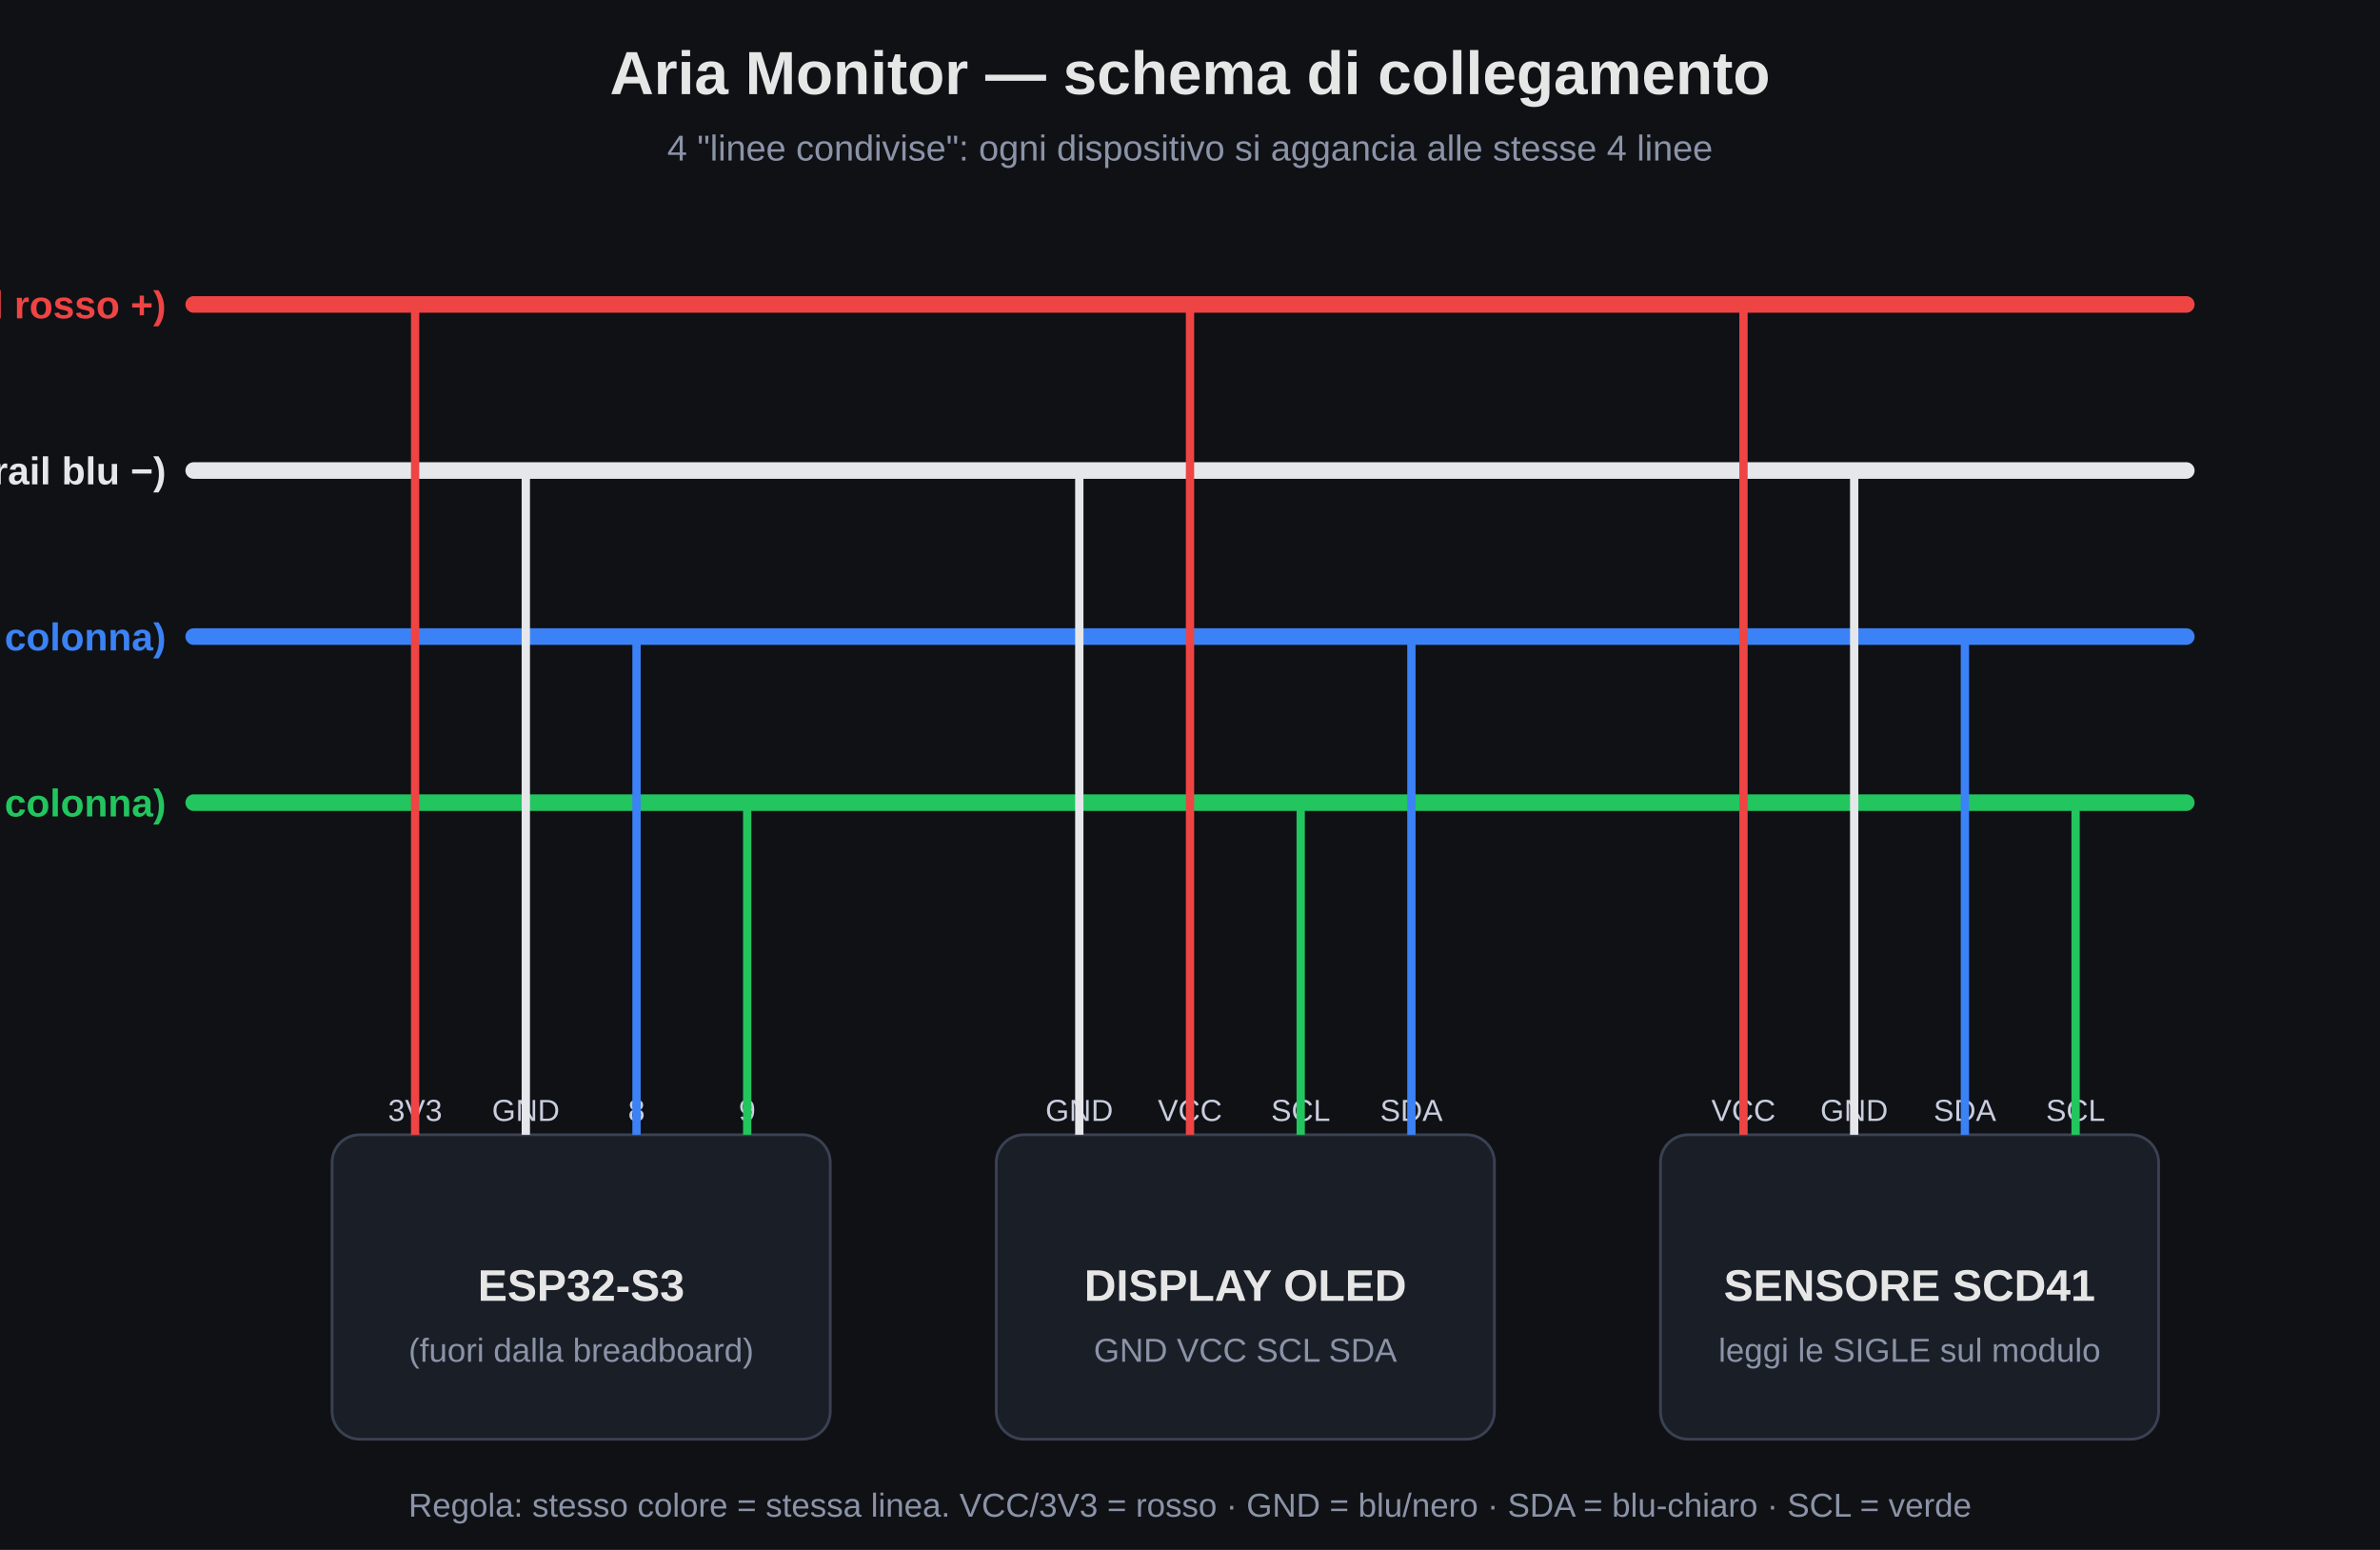
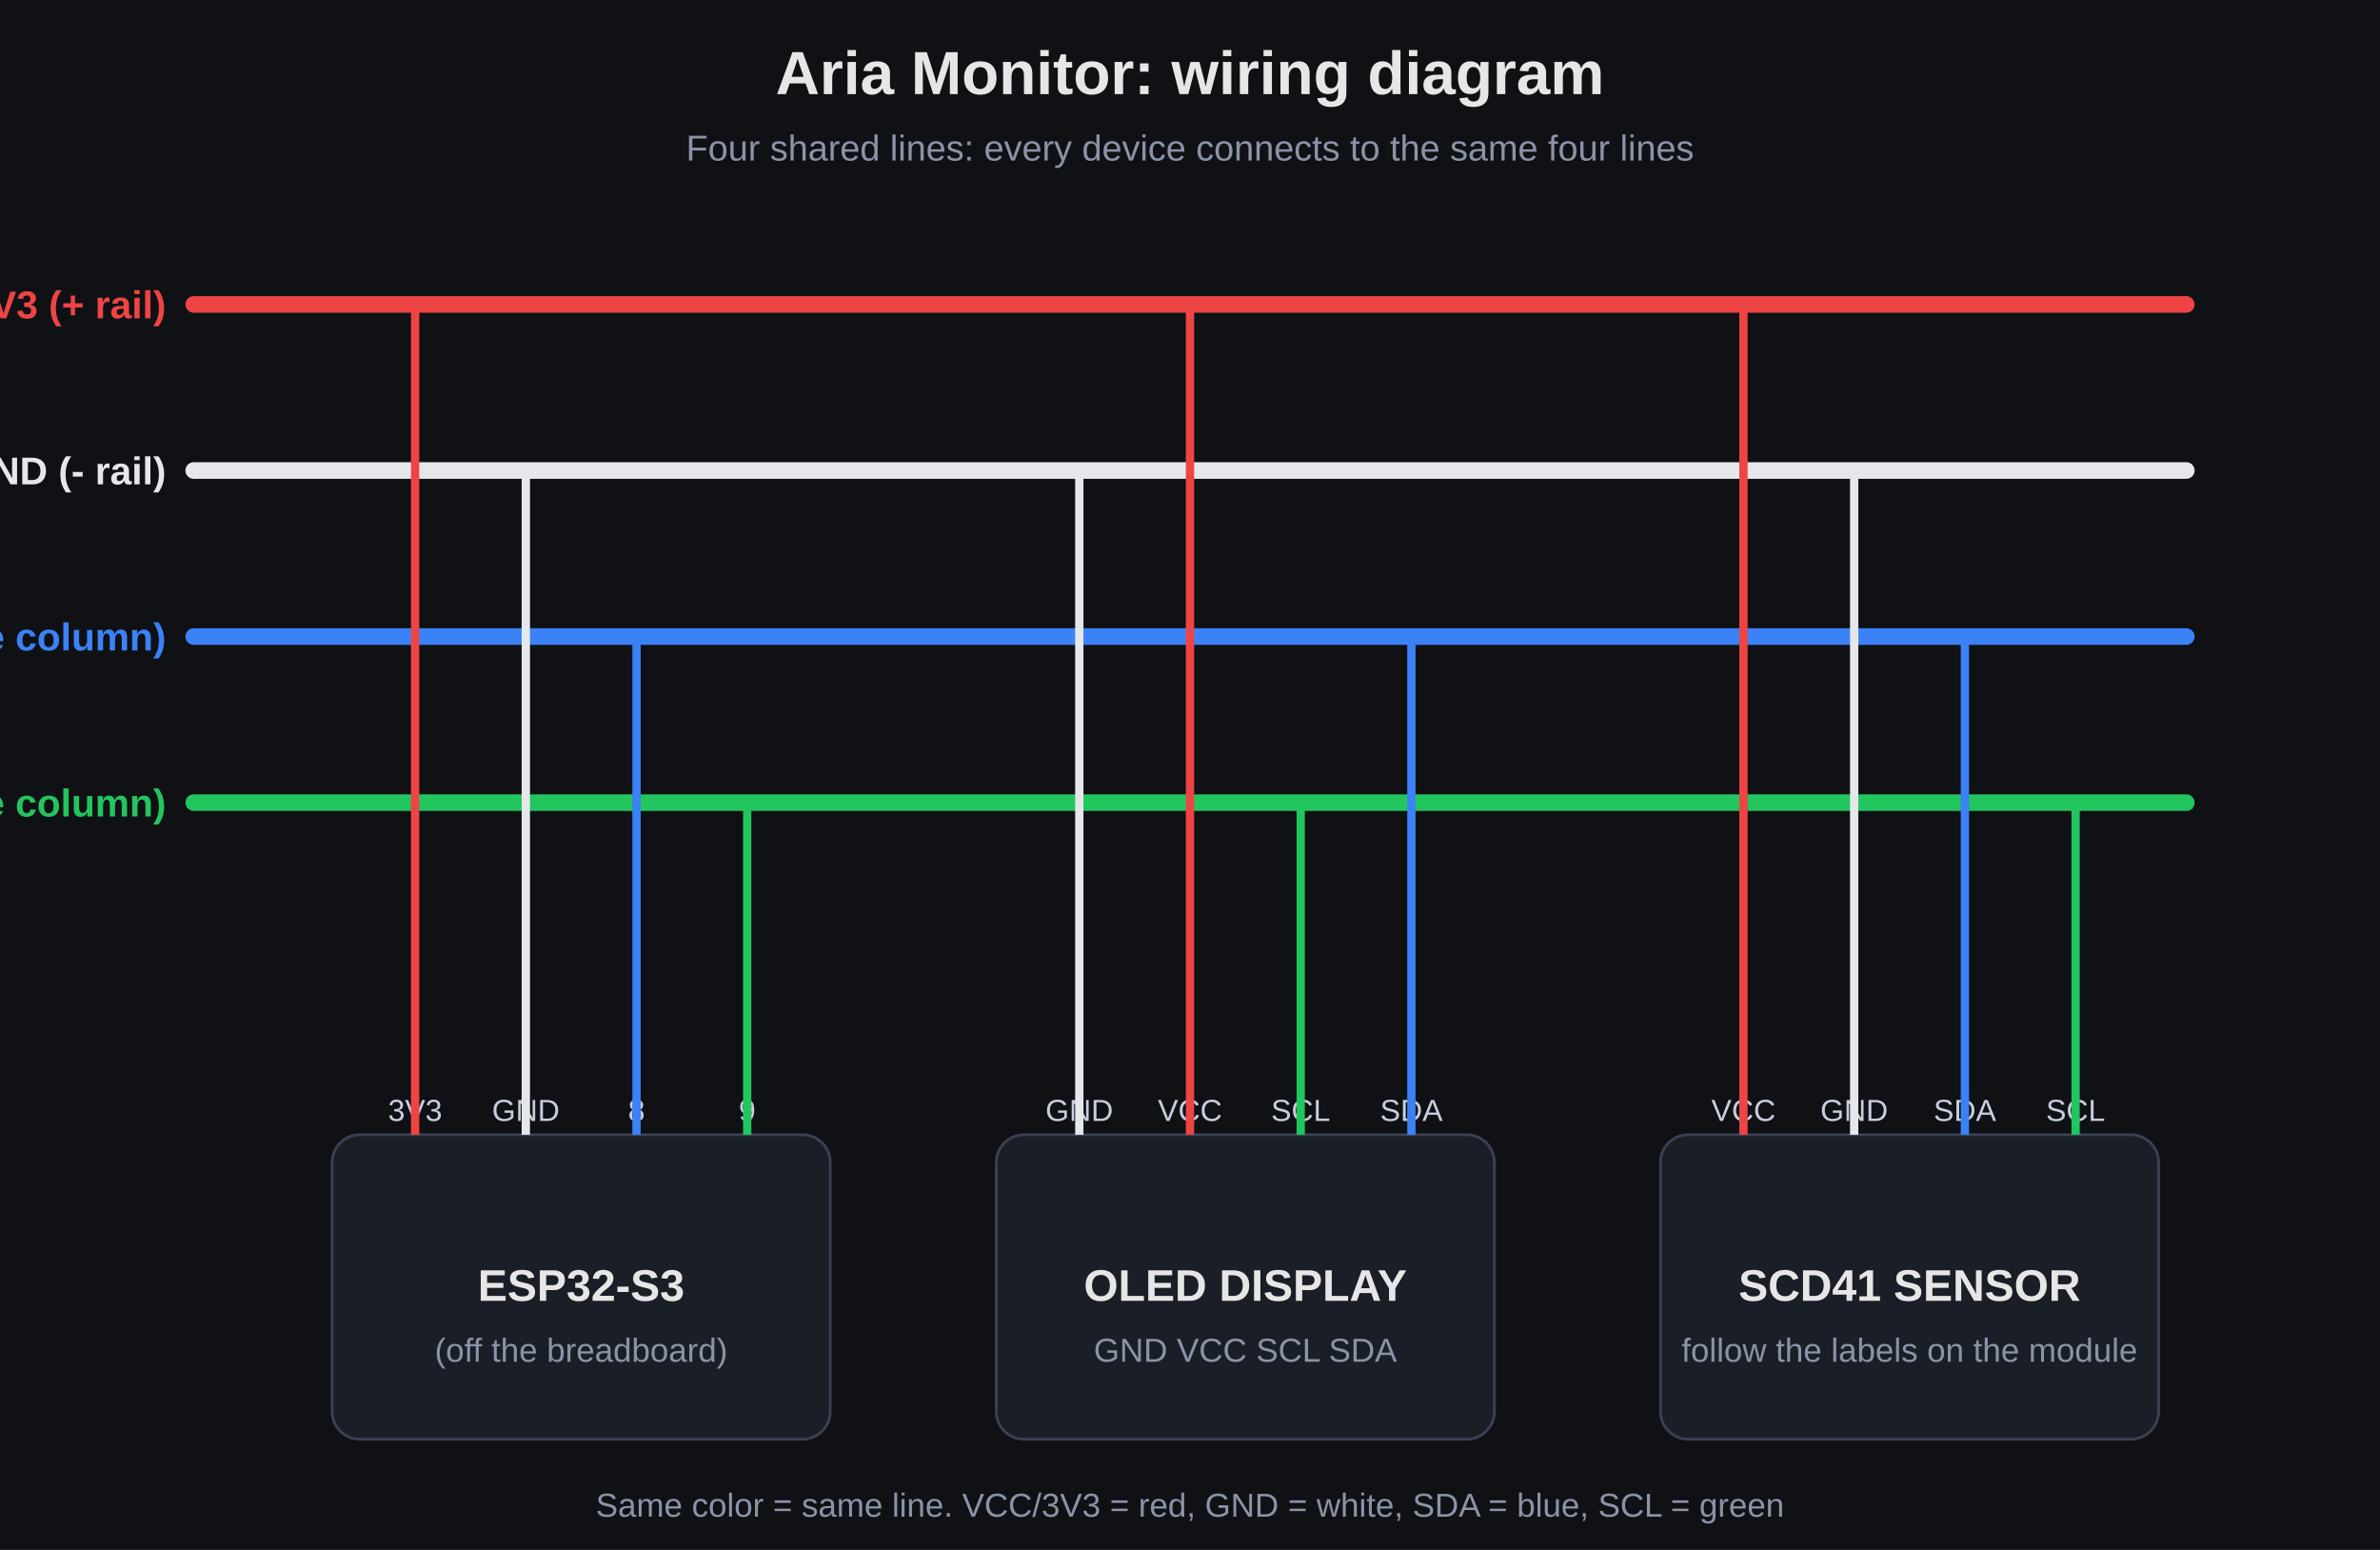
<svg xmlns="http://www.w3.org/2000/svg" viewBox="0 0 860 560" font-family="system-ui,Arial,sans-serif">
  <rect width="860" height="560" fill="#0f1115" />
-   <text x="430" y="34" fill="#e6e6e6" font-size="22" font-weight="700" text-anchor="middle">Aria Monitor — schema di collegamento</text>
-   <text x="430" y="58" fill="#8b93a7" font-size="13" text-anchor="middle">4 "linee condivise": ogni dispositivo si aggancia alle stesse 4 linee</text>
+   <text x="430" y="34" fill="#e6e6e6" font-size="22" font-weight="700" text-anchor="middle">Aria Monitor: wiring diagram</text>
+   <text x="430" y="58" fill="#8b93a7" font-size="13" text-anchor="middle">Four shared lines: every device connects to the same four lines</text>
  <g stroke-width="6" stroke-linecap="round">
    <line x1="70" y1="110" x2="790" y2="110" stroke="#ef4444" />
    <line x1="70" y1="170" x2="790" y2="170" stroke="#e5e7eb" />
    <line x1="70" y1="230" x2="790" y2="230" stroke="#3b82f6" />
    <line x1="70" y1="290" x2="790" y2="290" stroke="#22c55e" />
  </g>
  <g font-size="14" font-weight="700" text-anchor="end">
-     <text x="60" y="115" fill="#ef4444">3V3  (rail rosso +)</text>
-     <text x="60" y="175" fill="#e5e7eb">GND  (rail blu −)</text>
-     <text x="60" y="235" fill="#3b82f6">SDA  (una colonna)</text>
-     <text x="60" y="295" fill="#22c55e">SCL  (una colonna)</text>
+     <text x="60" y="115" fill="#ef4444">3V3  (+ rail)</text>
+     <text x="60" y="175" fill="#e5e7eb">GND  (- rail)</text>
+     <text x="60" y="235" fill="#3b82f6">SDA  (one column)</text>
+     <text x="60" y="295" fill="#22c55e">SCL  (one column)</text>
  </g>
  <g>
    <rect x="120" y="410" width="180" height="110" rx="10" fill="#1a1e27" stroke="#3a4152" />
    <text x="210" y="470" fill="#e6e6e6" font-size="16" font-weight="700" text-anchor="middle">ESP32-S3</text>
-     <text x="210" y="492" fill="#8b93a7" font-size="12" text-anchor="middle">(fuori dalla breadboard)</text>
+     <text x="210" y="492" fill="#8b93a7" font-size="12" text-anchor="middle">(off the breadboard)</text>
    <g font-size="11" text-anchor="middle" fill="#c9cede">
      <text x="150" y="405">3V3</text>
      <text x="190" y="405">GND</text>
      <text x="230" y="405">8</text>
      <text x="270" y="405">9</text>
    </g>
    <line x1="150" y1="410" x2="150" y2="110" stroke="#ef4444" stroke-width="3" />
    <line x1="190" y1="410" x2="190" y2="170" stroke="#e5e7eb" stroke-width="3" />
    <line x1="230" y1="410" x2="230" y2="230" stroke="#3b82f6" stroke-width="3" />
    <line x1="270" y1="410" x2="270" y2="290" stroke="#22c55e" stroke-width="3" />
  </g>
  <g>
    <rect x="360" y="410" width="180" height="110" rx="10" fill="#1a1e27" stroke="#3a4152" />
-     <text x="450" y="470" fill="#e6e6e6" font-size="16" font-weight="700" text-anchor="middle">DISPLAY OLED</text>
+     <text x="450" y="470" fill="#e6e6e6" font-size="16" font-weight="700" text-anchor="middle">OLED DISPLAY</text>
    <text x="450" y="492" fill="#8b93a7" font-size="12" text-anchor="middle">GND VCC SCL SDA</text>
    <g font-size="11" text-anchor="middle" fill="#c9cede">
      <text x="390" y="405">GND</text>
      <text x="430" y="405">VCC</text>
      <text x="470" y="405">SCL</text>
      <text x="510" y="405">SDA</text>
    </g>
    <line x1="390" y1="410" x2="390" y2="170" stroke="#e5e7eb" stroke-width="3" />
    <line x1="430" y1="410" x2="430" y2="110" stroke="#ef4444" stroke-width="3" />
    <line x1="470" y1="410" x2="470" y2="290" stroke="#22c55e" stroke-width="3" />
    <line x1="510" y1="410" x2="510" y2="230" stroke="#3b82f6" stroke-width="3" />
  </g>
  <g>
    <rect x="600" y="410" width="180" height="110" rx="10" fill="#1a1e27" stroke="#3a4152" />
-     <text x="690" y="470" fill="#e6e6e6" font-size="16" font-weight="700" text-anchor="middle">SENSORE SCD41</text>
-     <text x="690" y="492" fill="#8b93a7" font-size="12" text-anchor="middle">leggi le SIGLE sul modulo</text>
+     <text x="690" y="470" fill="#e6e6e6" font-size="16" font-weight="700" text-anchor="middle">SCD41 SENSOR</text>
+     <text x="690" y="492" fill="#8b93a7" font-size="12" text-anchor="middle">follow the labels on the module</text>
    <g font-size="11" text-anchor="middle" fill="#c9cede">
      <text x="630" y="405">VCC</text>
      <text x="670" y="405">GND</text>
      <text x="710" y="405">SDA</text>
      <text x="750" y="405">SCL</text>
    </g>
    <line x1="630" y1="410" x2="630" y2="110" stroke="#ef4444" stroke-width="3" />
    <line x1="670" y1="410" x2="670" y2="170" stroke="#e5e7eb" stroke-width="3" />
    <line x1="710" y1="410" x2="710" y2="230" stroke="#3b82f6" stroke-width="3" />
    <line x1="750" y1="410" x2="750" y2="290" stroke="#22c55e" stroke-width="3" />
  </g>
-   <text x="430" y="548" fill="#8b93a7" font-size="12" text-anchor="middle">Regola: stesso colore = stessa linea. VCC/3V3 = rosso · GND = blu/nero · SDA = blu-chiaro · SCL = verde</text>
+   <text x="430" y="548" fill="#8b93a7" font-size="12" text-anchor="middle">Same color = same line. VCC/3V3 = red, GND = white, SDA = blue, SCL = green</text>
</svg>
